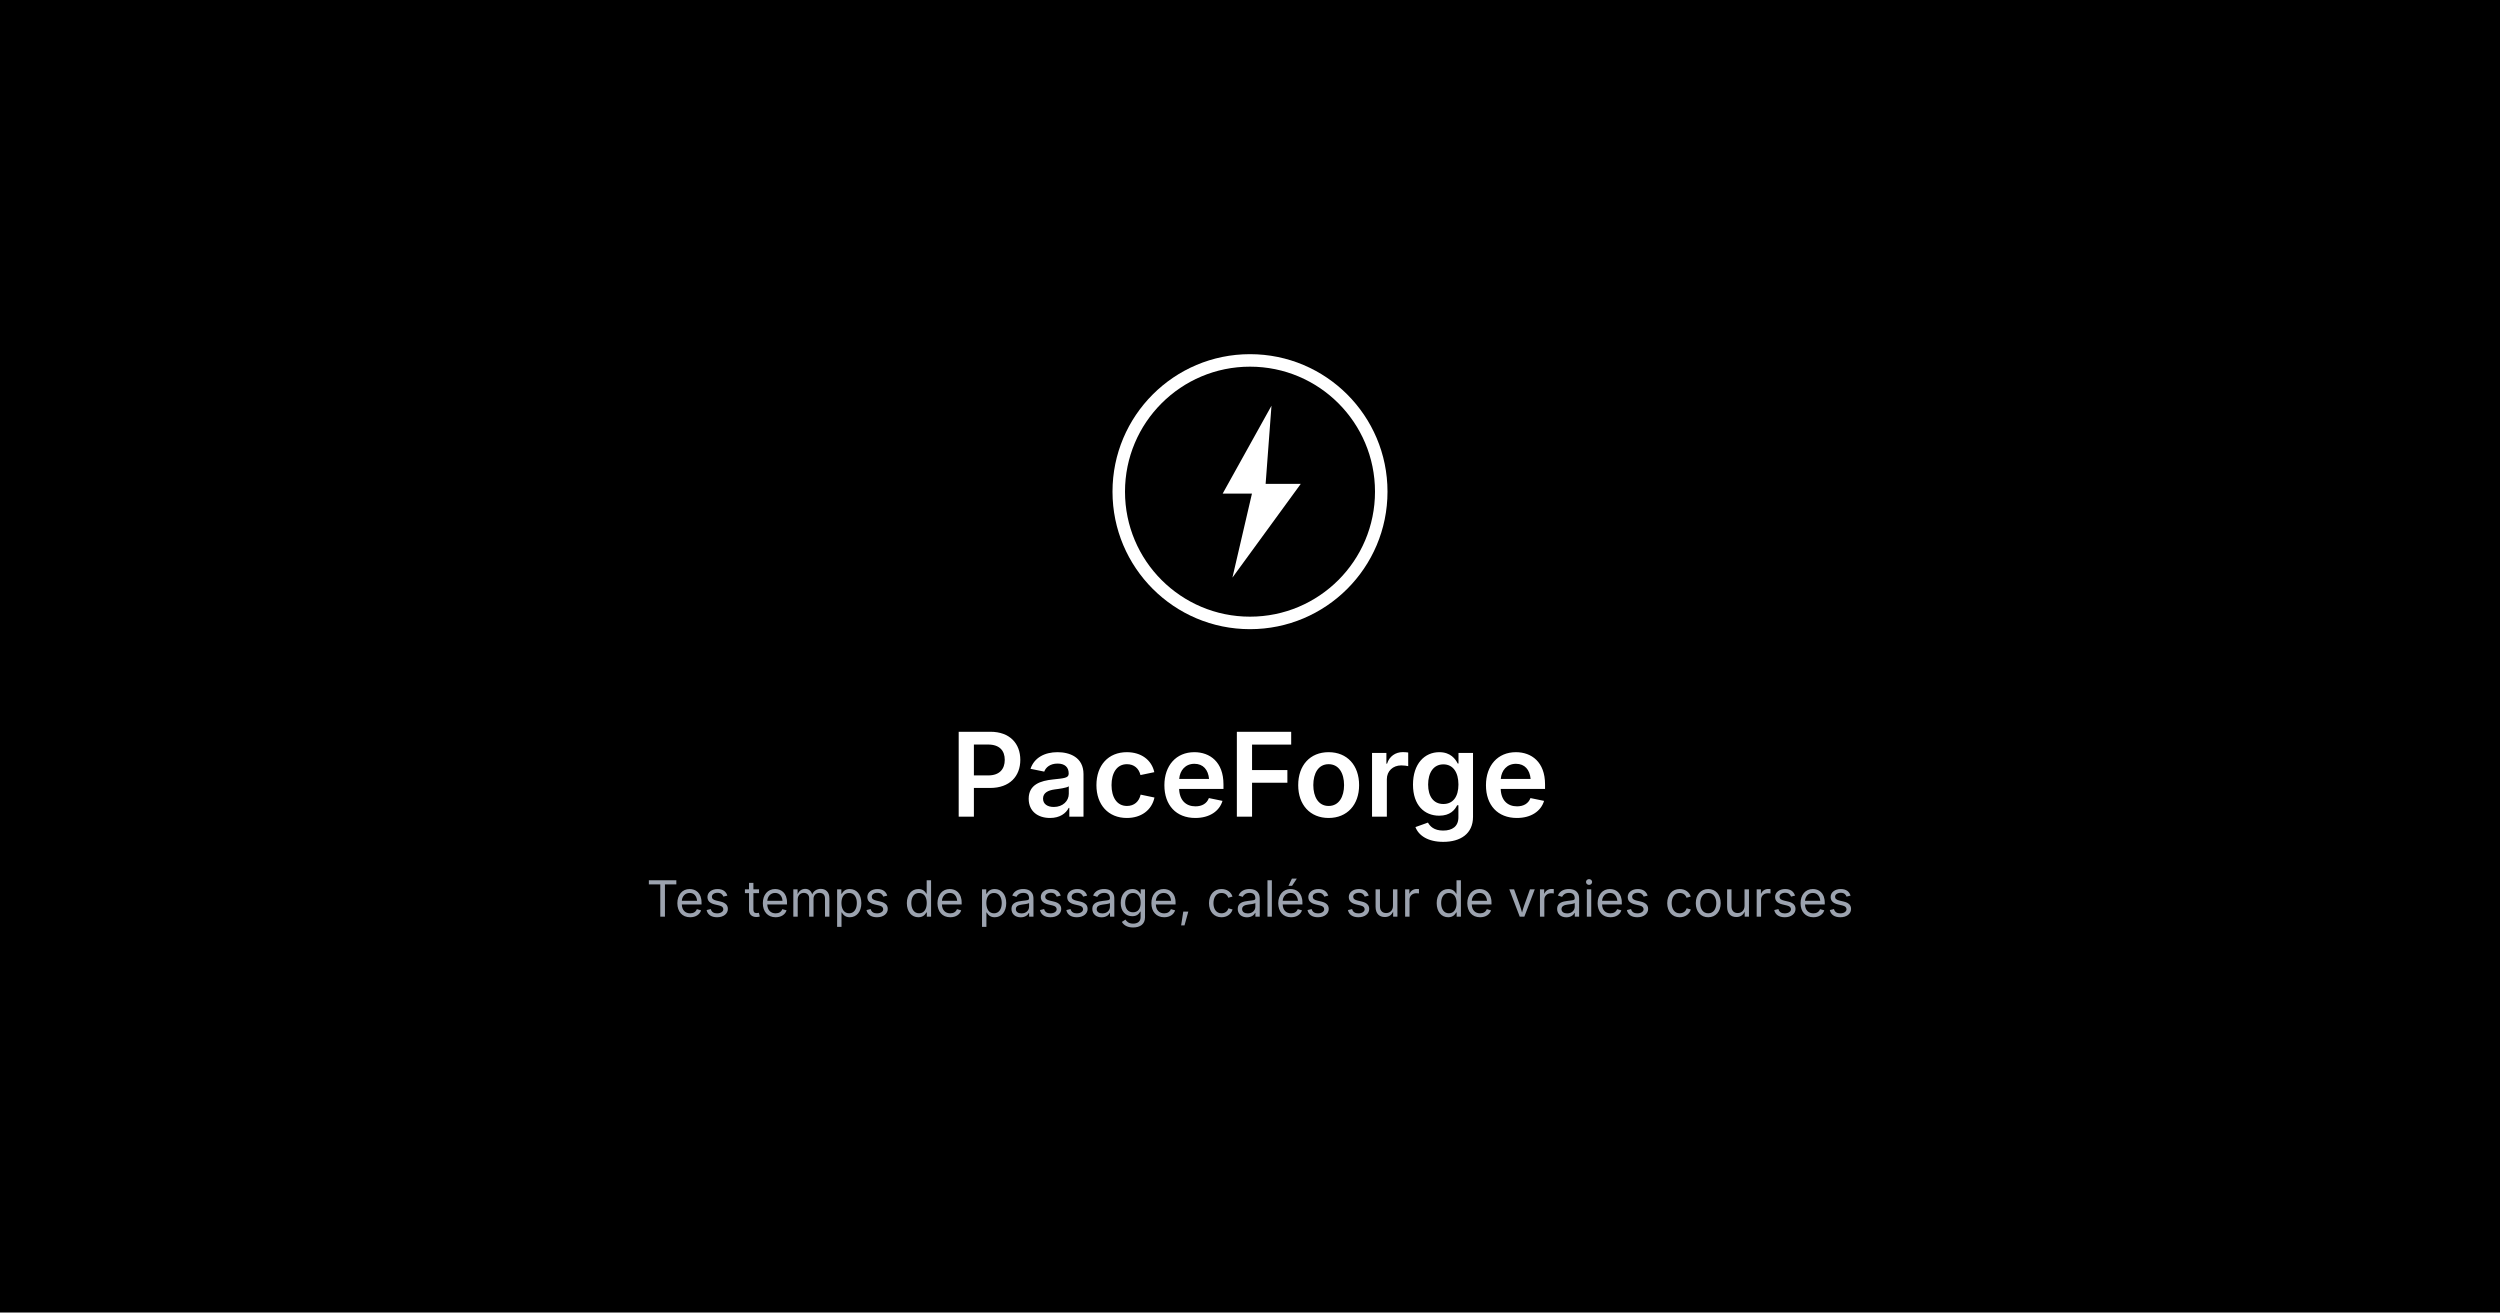
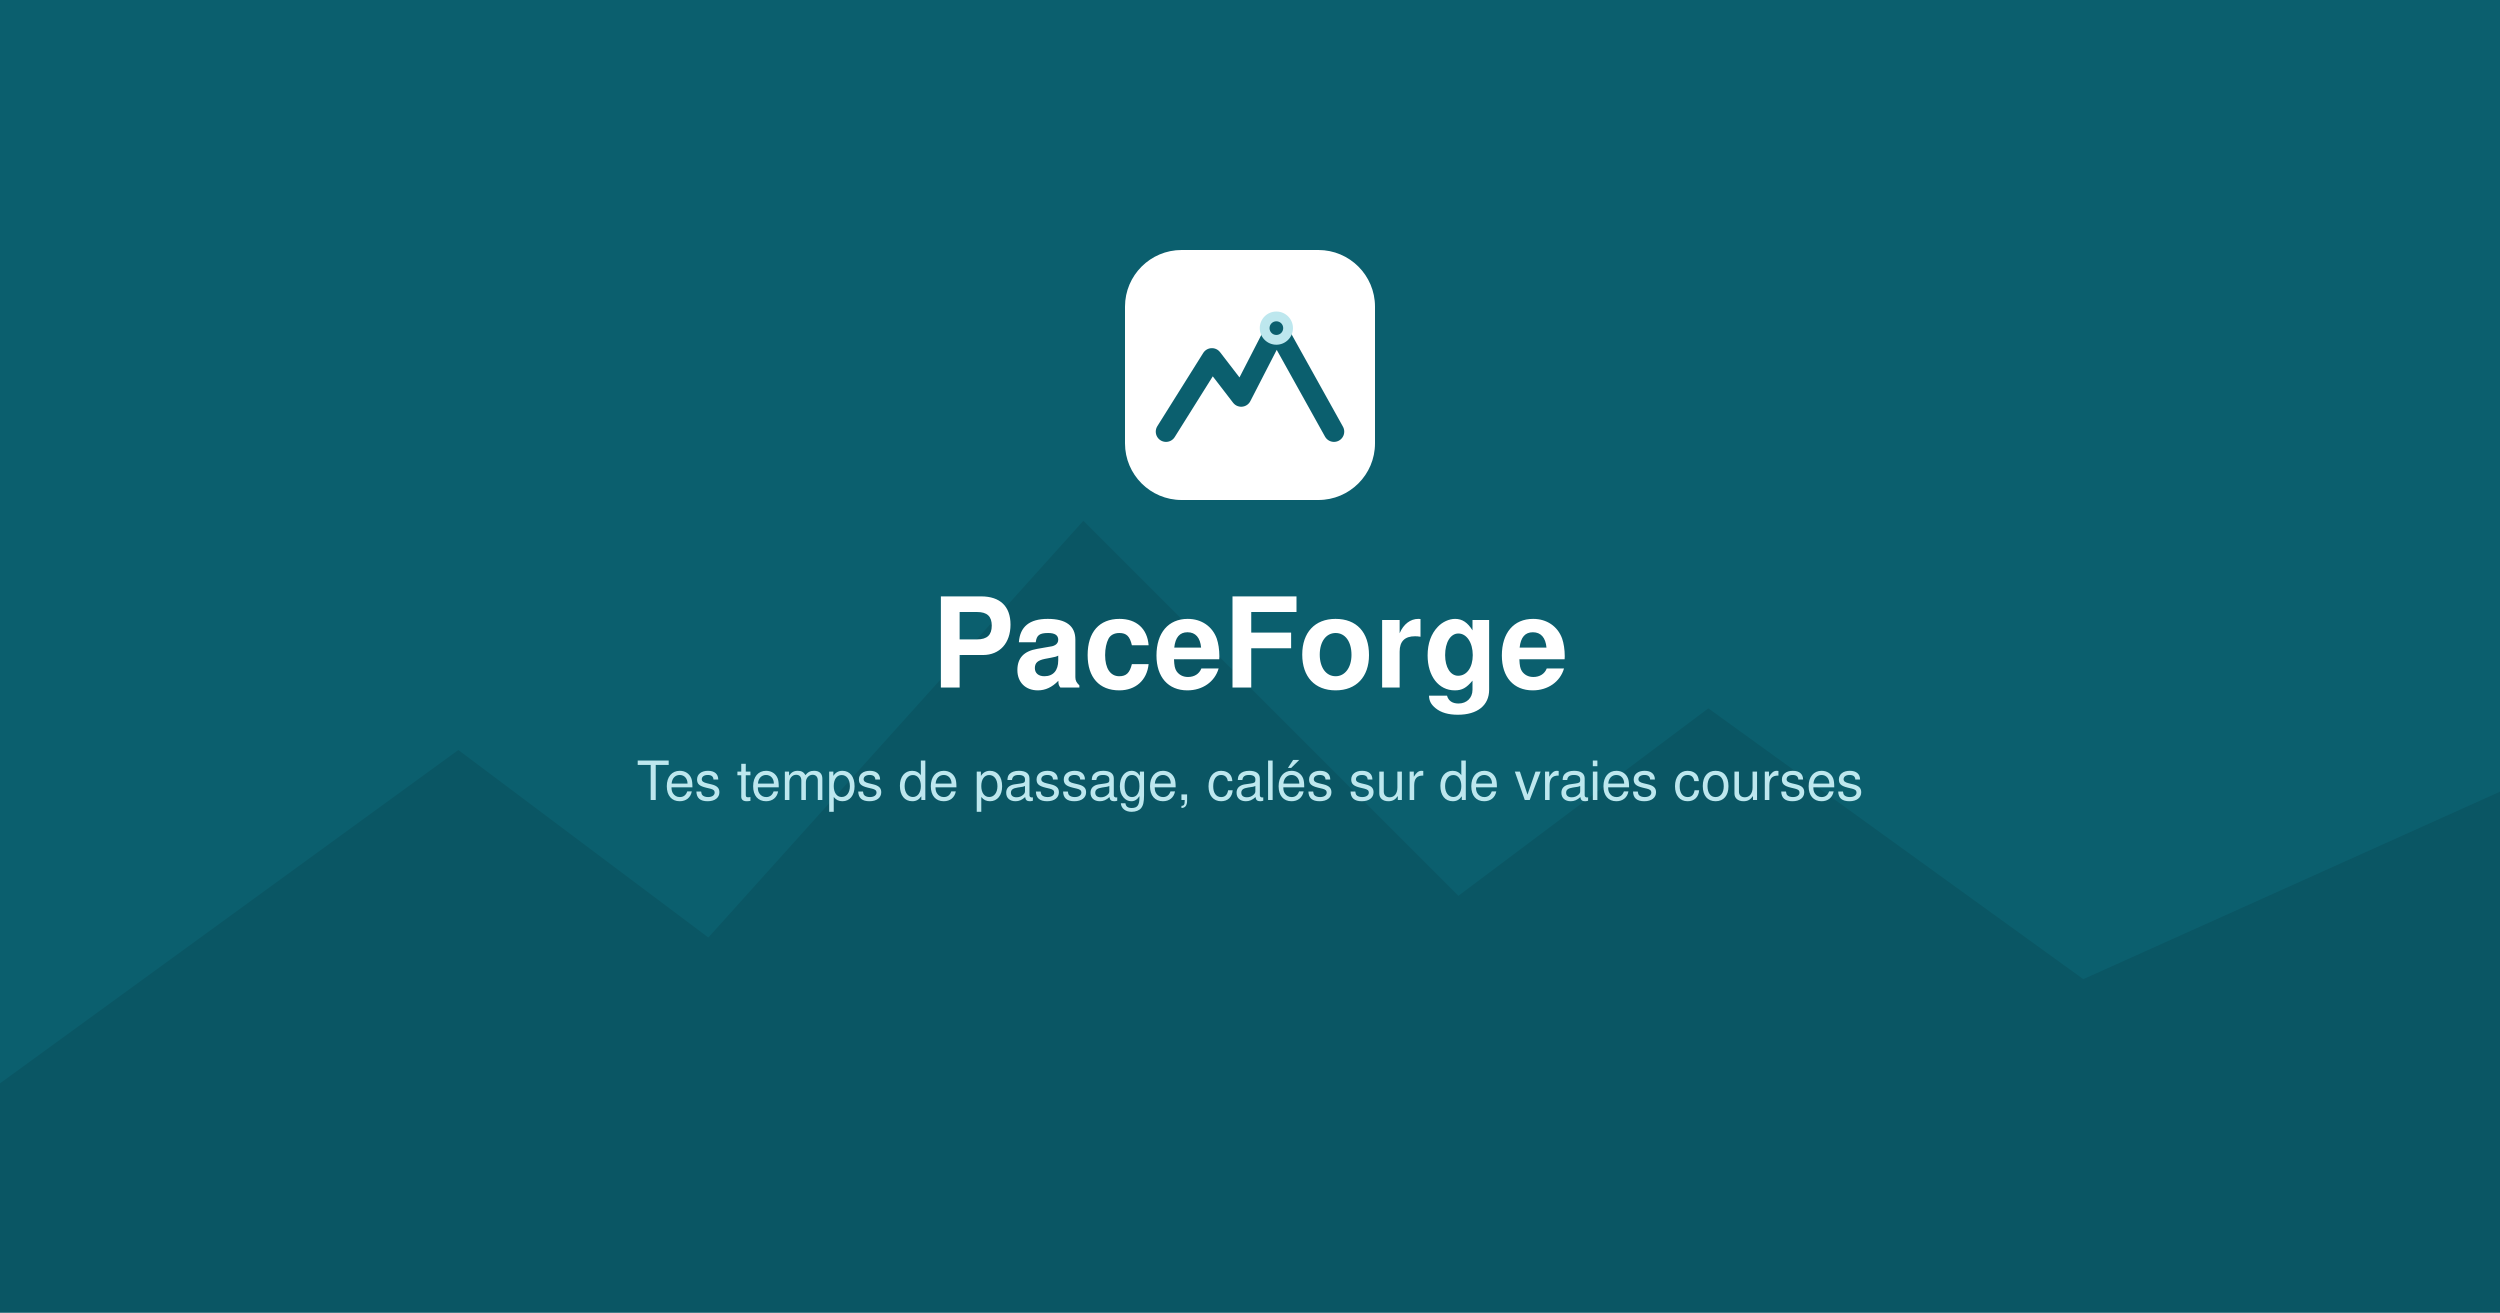
<svg xmlns="http://www.w3.org/2000/svg" viewBox="0 0 1200 630" width="1200" height="630">
-   <rect width="1200" height="630" fill="#000000" />
-   <circle cx="600" cy="236" r="66" fill="#ffffff" />
-   <g transform="translate(540 176) scale(0.234375)">
-     <circle cx="256" cy="256" r="256" fill="#000000" />
-     <path d="M300 80 L200 260 H260 L220 432 L360 240 H288 Z" fill="white" fill-rule="evenodd" />
+   <rect width="1200" height="630" fill="#0B5F6E" />
+   <path d="M0 520 L220 360 L340 450 L520 250 L700 430 L820 340 L1000 470 L1200 380 L1200 630 L0 630 Z" fill="#0A5664" />
+   <g transform="translate(540 120) scale(0.234375)">
+     <rect width="512" height="512" rx="116" fill="#FFFFFF" />
+     <path d="M84 372 L178 222 L238 300 L310 160 L428 372" fill="none" stroke="#0B5F6E" stroke-width="42" stroke-linecap="round" stroke-linejoin="round" />
+     <circle cx="310" cy="160" r="34" fill="#BDE7EE" />
+     <circle cx="310" cy="160" r="14" fill="#0B5F6E" />
  </g>
-   <text x="600" y="392" text-anchor="middle" font-family="Inter, Helvetica, Arial, sans-serif" font-size="56" font-weight="600" fill="#ffffff">PaceForge</text>
-   <text x="600" y="440" text-anchor="middle" font-family="Inter, Helvetica, Arial, sans-serif" font-size="24" fill="#9ca3af">Tes temps de passage, calés sur de vraies courses</text>
+   <text x="600" y="330" text-anchor="middle" font-family="Sora, Figtree, Helvetica, Arial, sans-serif" font-size="60" font-weight="600" fill="#FFFFFF">PaceForge</text>
+   <text x="600" y="384" text-anchor="middle" font-family="Figtree, Helvetica, Arial, sans-serif" font-size="26" fill="#BDE7EE">Tes temps de passage, calés sur de vraies courses</text>
</svg>
